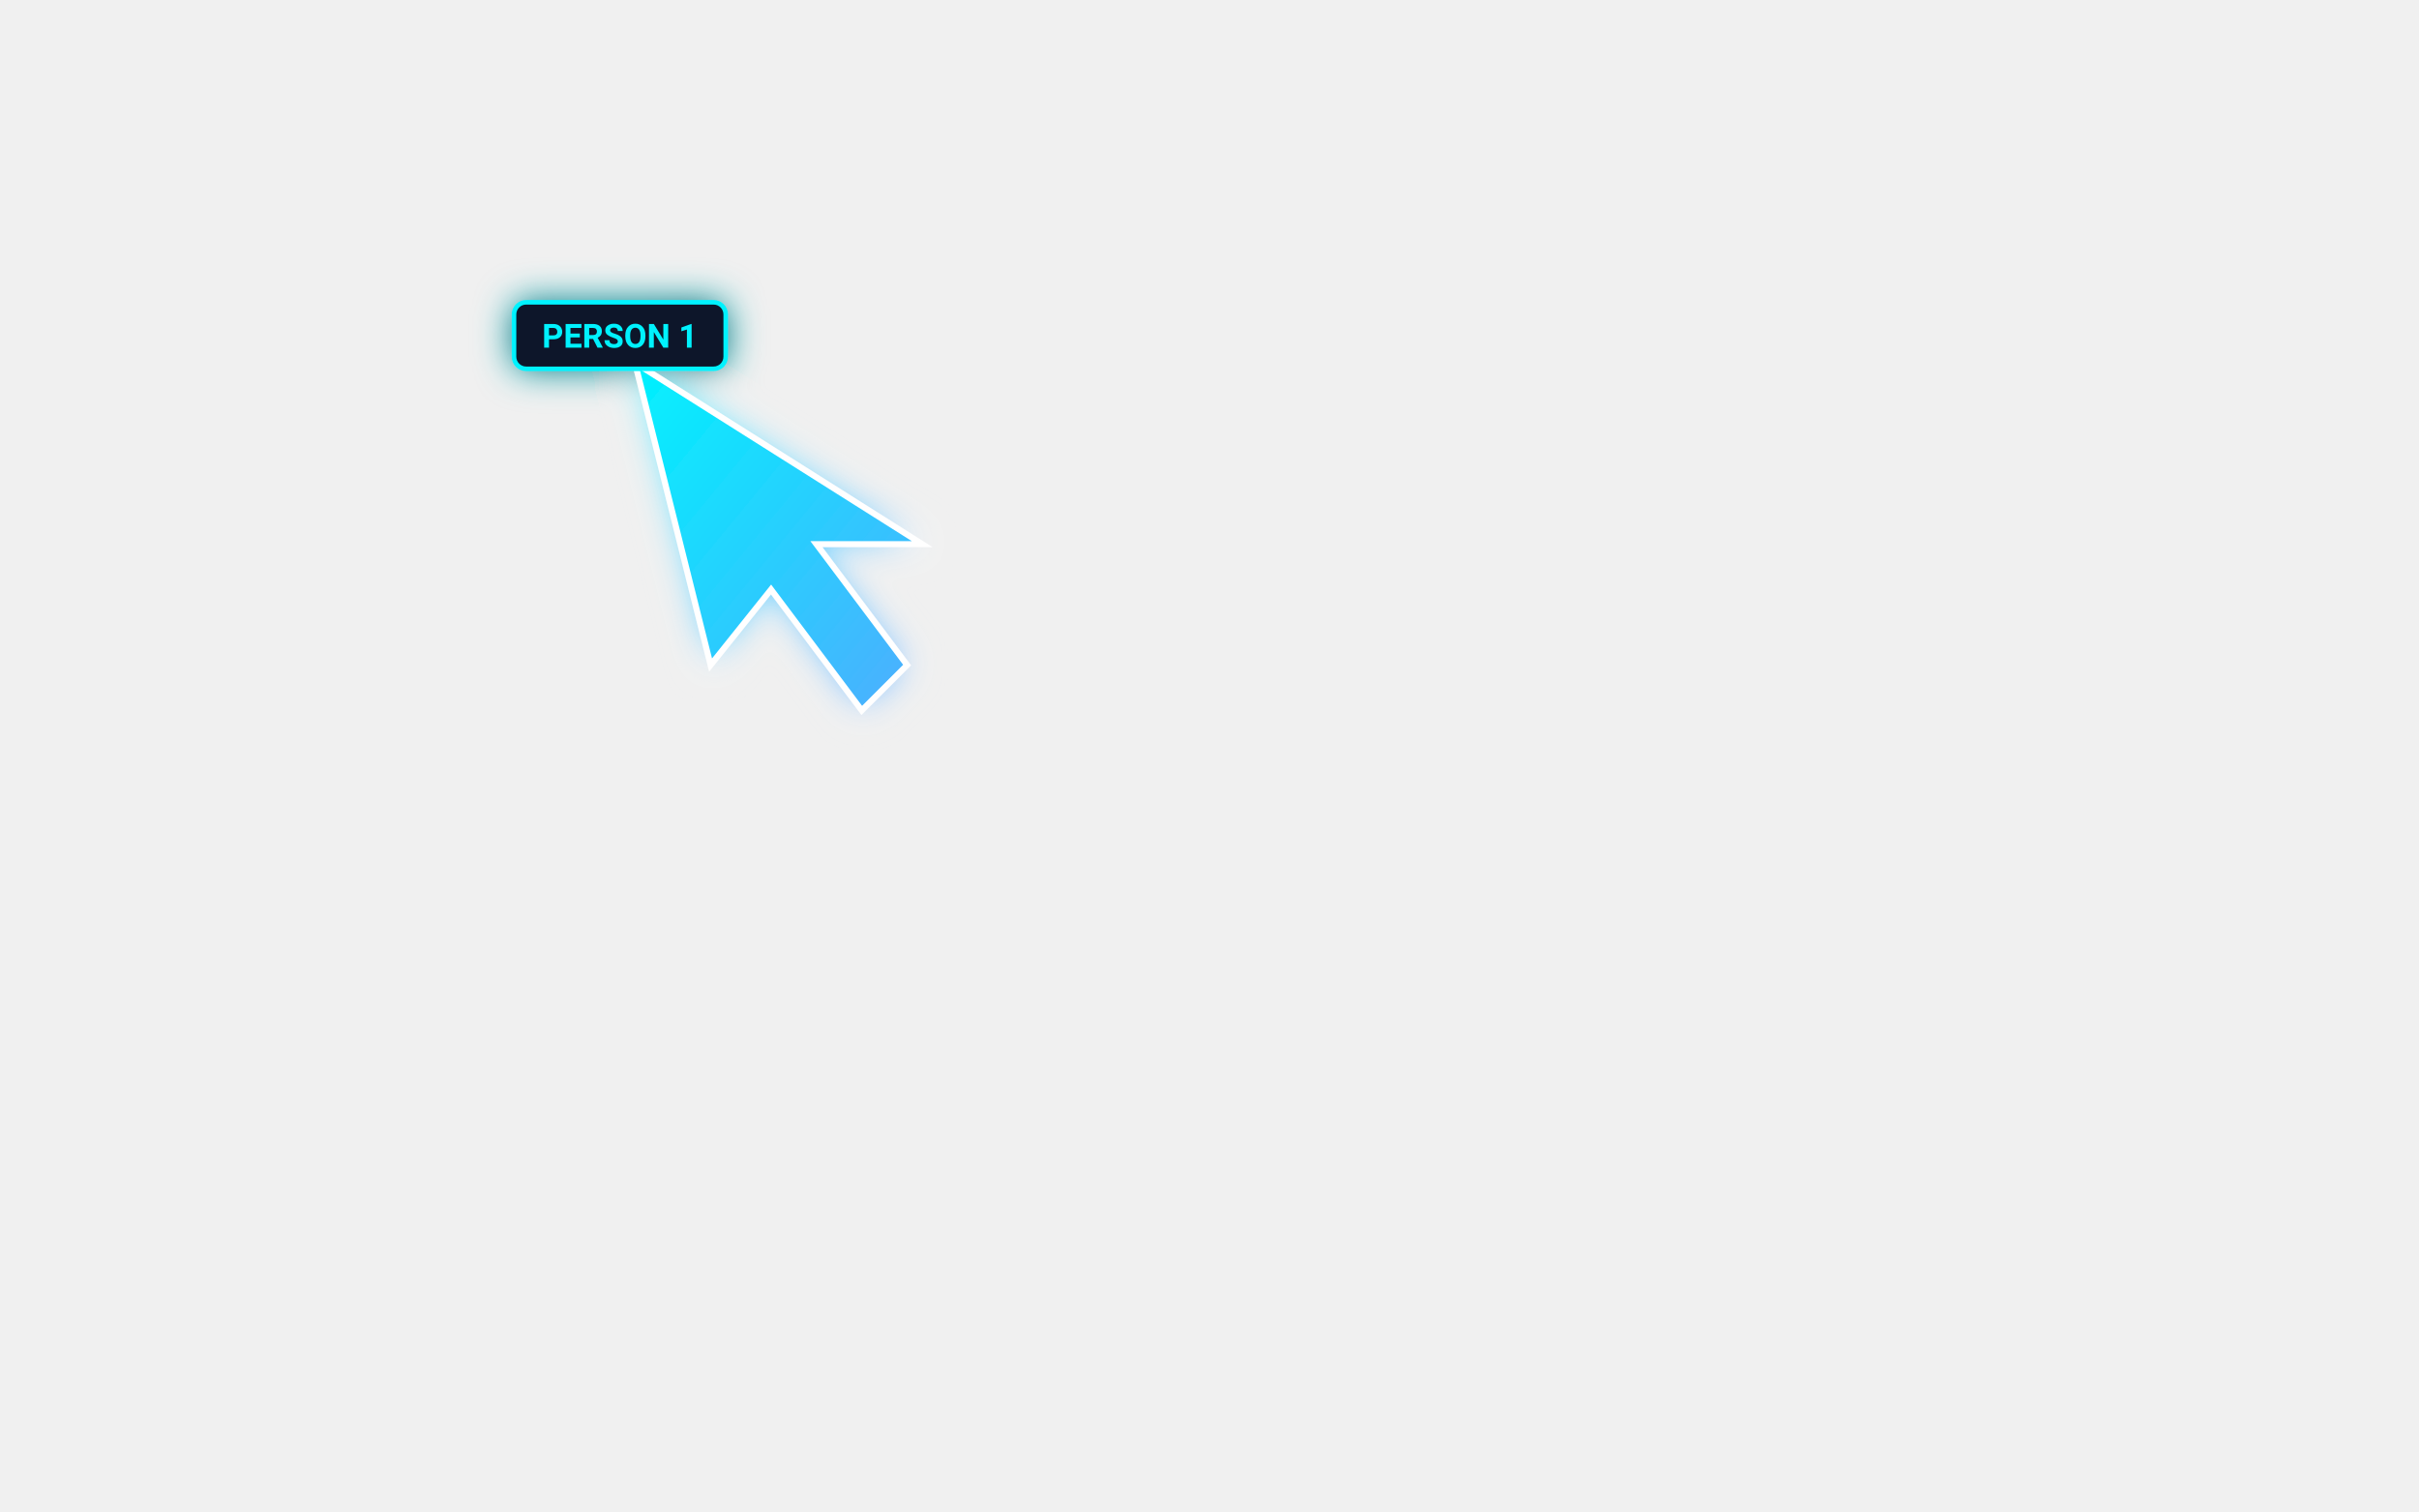
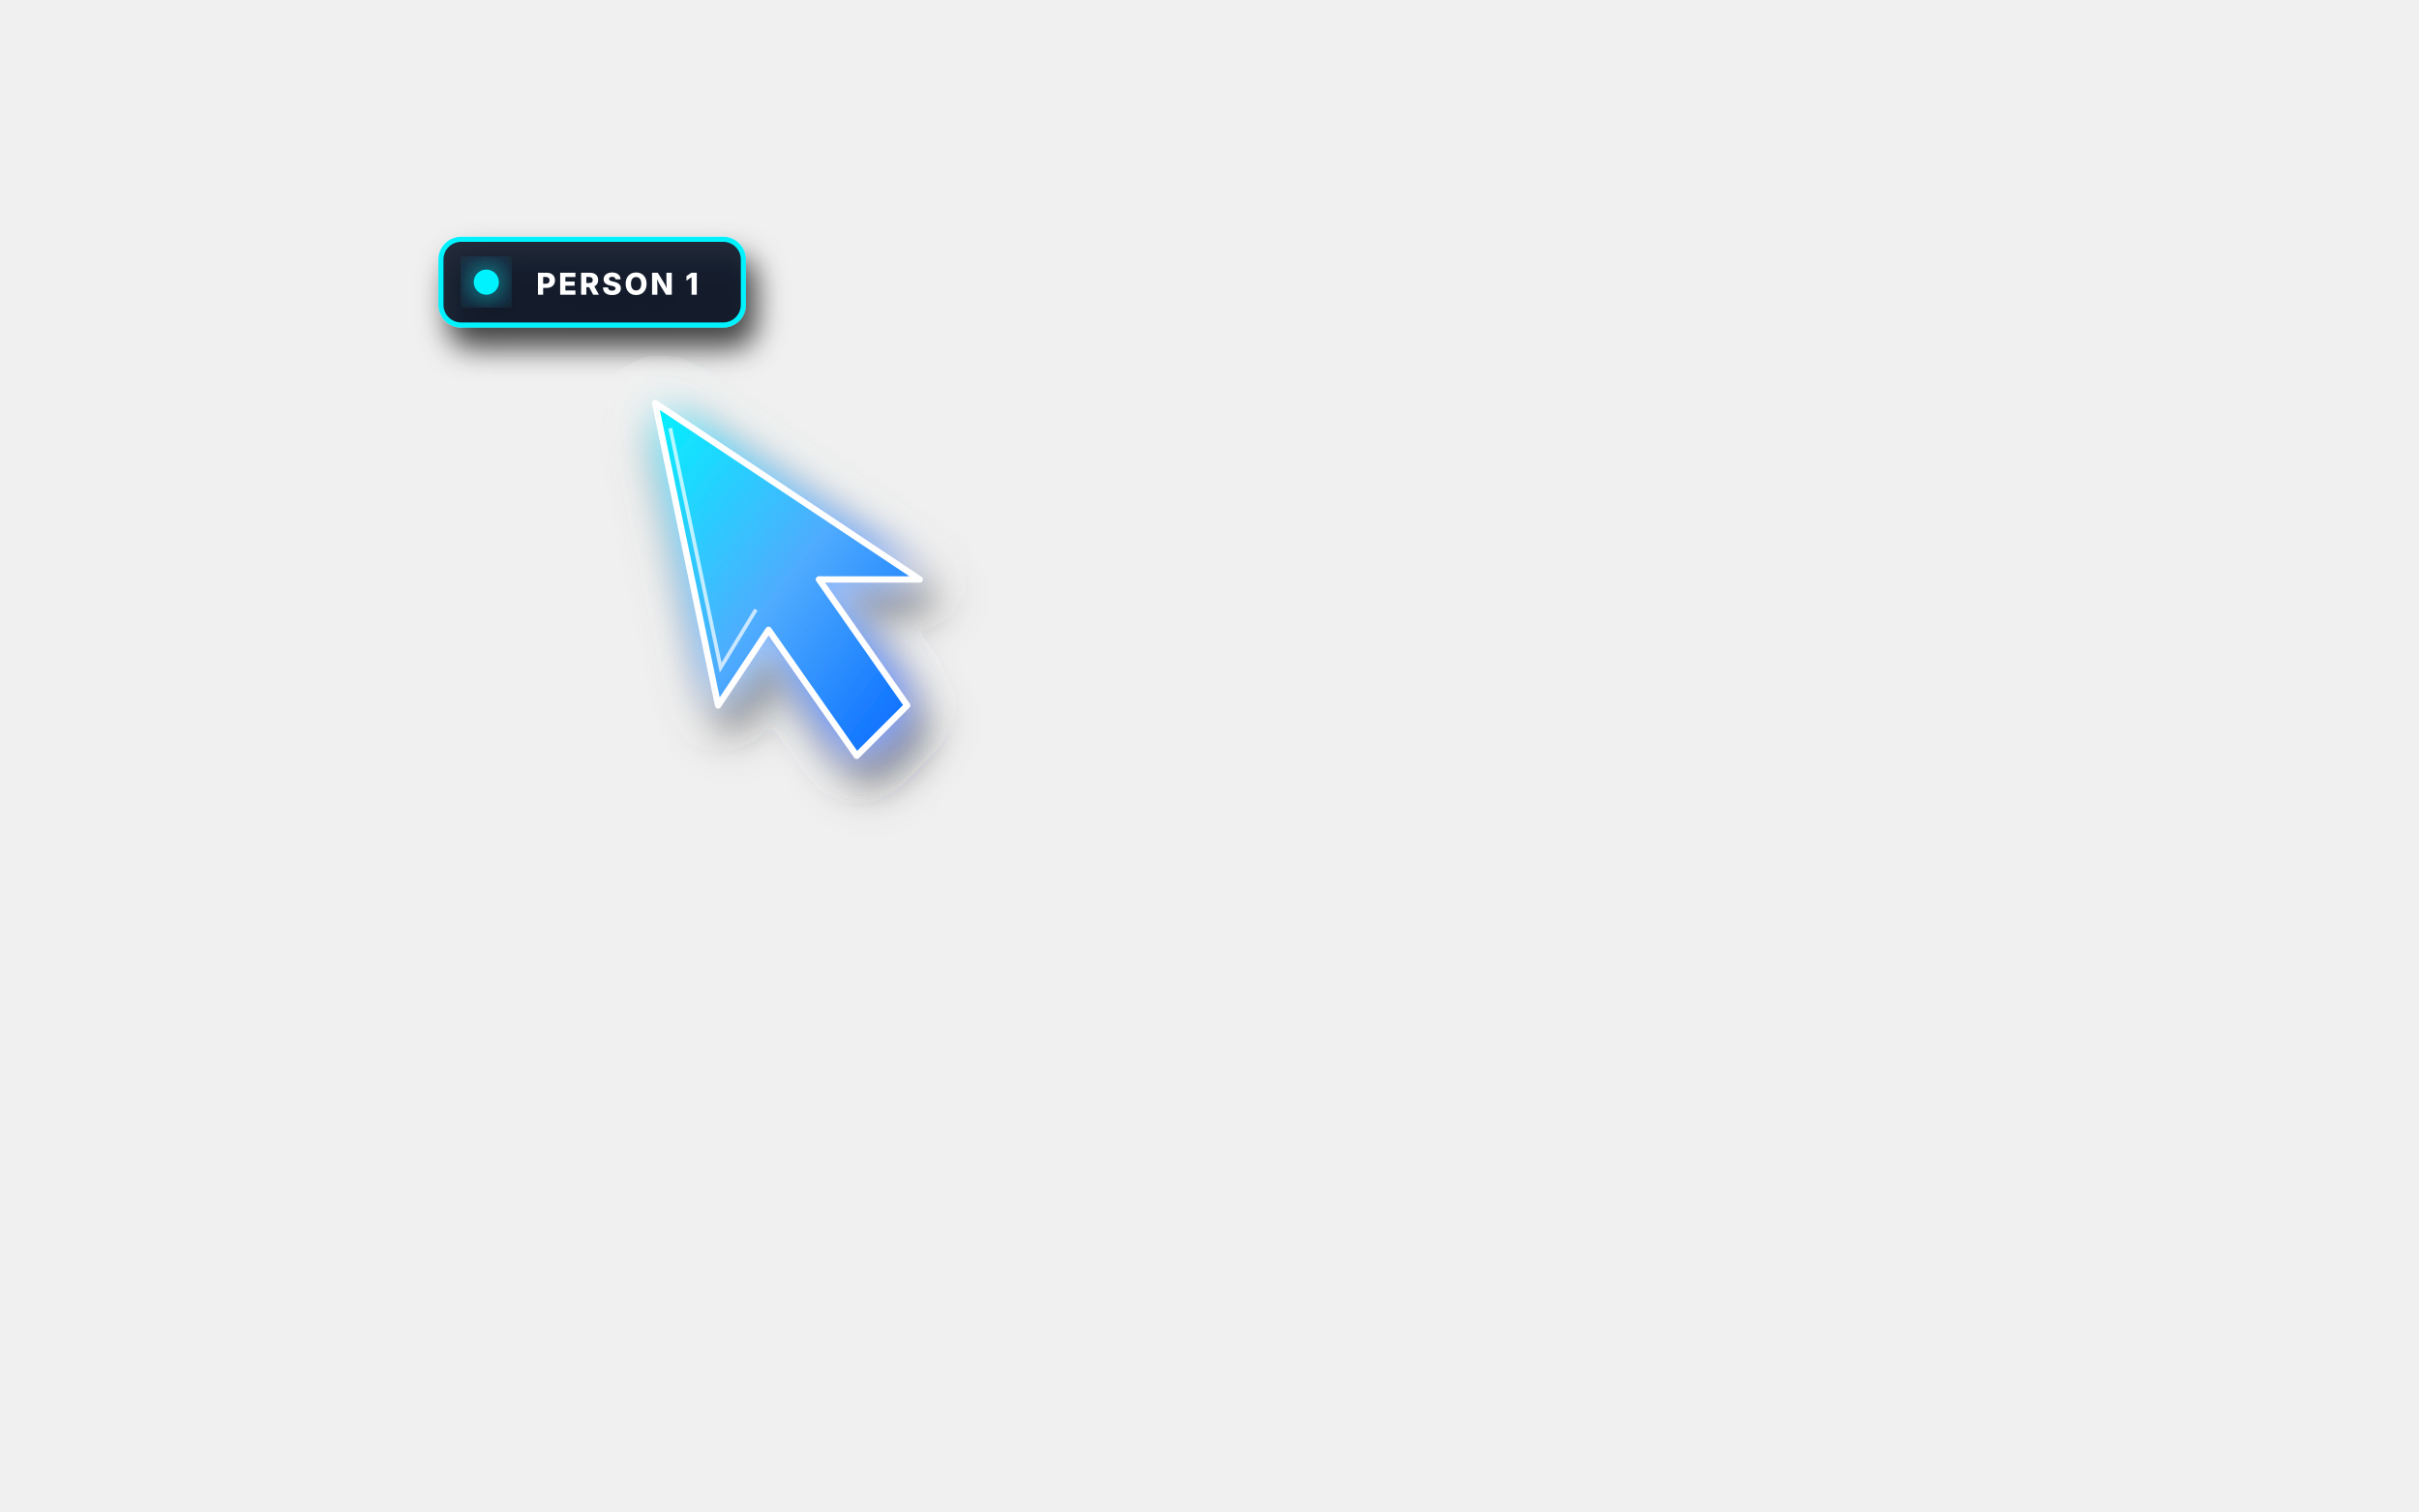
- <svg xmlns="http://www.w3.org/2000/svg" viewBox="0 0 800 500" width="100%" height="100%">
+ <svg xmlns="http://www.w3.org/2000/svg" viewBox="0 0 960 600" width="100%" height="100%">
  <defs>
    <filter id="glow-cyan" x="-50%" y="-50%" width="200%" height="200%">
-       <feGaussianBlur stdDeviation="6" result="blur" />
+       <feGaussianBlur stdDeviation="8" result="blur1" />
+       <feGaussianBlur stdDeviation="3" result="blur2" />
      <feMerge>
-         <feMergeNode in="blur" />
+         <feMergeNode in="blur1" />
+         <feMergeNode in="blur2" />
        <feMergeNode in="SourceGraphic" />
      </feMerge>
    </filter>
+     <filter id="drop-shadow" x="-30%" y="-30%" width="160%" height="160%">
+       <feDropShadow dx="4" dy="8" stdDeviation="6" flood-color="#000000" flood-opacity="0.8" />
+     </filter>
    <linearGradient id="cyan-grad" x1="0%" y1="0%" x2="100%" y2="100%">
      <stop offset="0%" stop-color="#00F2FE" />
-       <stop offset="100%" stop-color="#4FACFE" />
+       <stop offset="50%" stop-color="#4FACFE" />
+       <stop offset="100%" stop-color="#0066FF" />
    </linearGradient>
  </defs>
-   <g id="layer-03-cyan-cursor" filter="url(#glow-cyan)">
-     <polygon points="210,120 235,220 255,195 285,235 300,220 270,180 305,180" fill="url(#cyan-grad)" stroke="#ffffff" stroke-width="2" />
-     <rect x="170" y="100" width="70" height="22" rx="4" fill="#09182a" stroke="#00F2FE" stroke-width="1.5" />
-     <text x="205" y="115" font-family="'Segoe UI', Roboto, sans-serif" font-size="11" font-weight="bold" fill="#00F2FE" text-anchor="middle">PERSON 1</text>
+   <g id="layer-03-cyan-cursor" filter="url(#drop-shadow)">
+     <g>
+       <rect x="175" y="95" width="120" height="34" rx="8" fill="#0a1628" fill-opacity="0.9" stroke="#00F2FE" stroke-width="2" />
+       <circle cx="193" cy="112" r="5" fill="#00F2FE" filter="url(#glow-cyan)" />
+       <text x="245" y="117" font-family="'Segoe UI', 'Inter', sans-serif" font-size="12" font-weight="800" letter-spacing="1" fill="#ffffff" text-anchor="middle">PERSON 1</text>
+     </g>
+     <g filter="url(#glow-cyan)">
+       <polygon points="260,160 285,280 305,250 340,300 360,280 325,230 365,230" fill="url(#cyan-grad)" stroke="#ffffff" stroke-width="2.5" stroke-linejoin="round" />
+       <polyline points="266,170 286,265 300,242" stroke="#ffffff" stroke-width="1.5" stroke-opacity="0.7" fill="none" />
+     </g>
  </g>
</svg>
